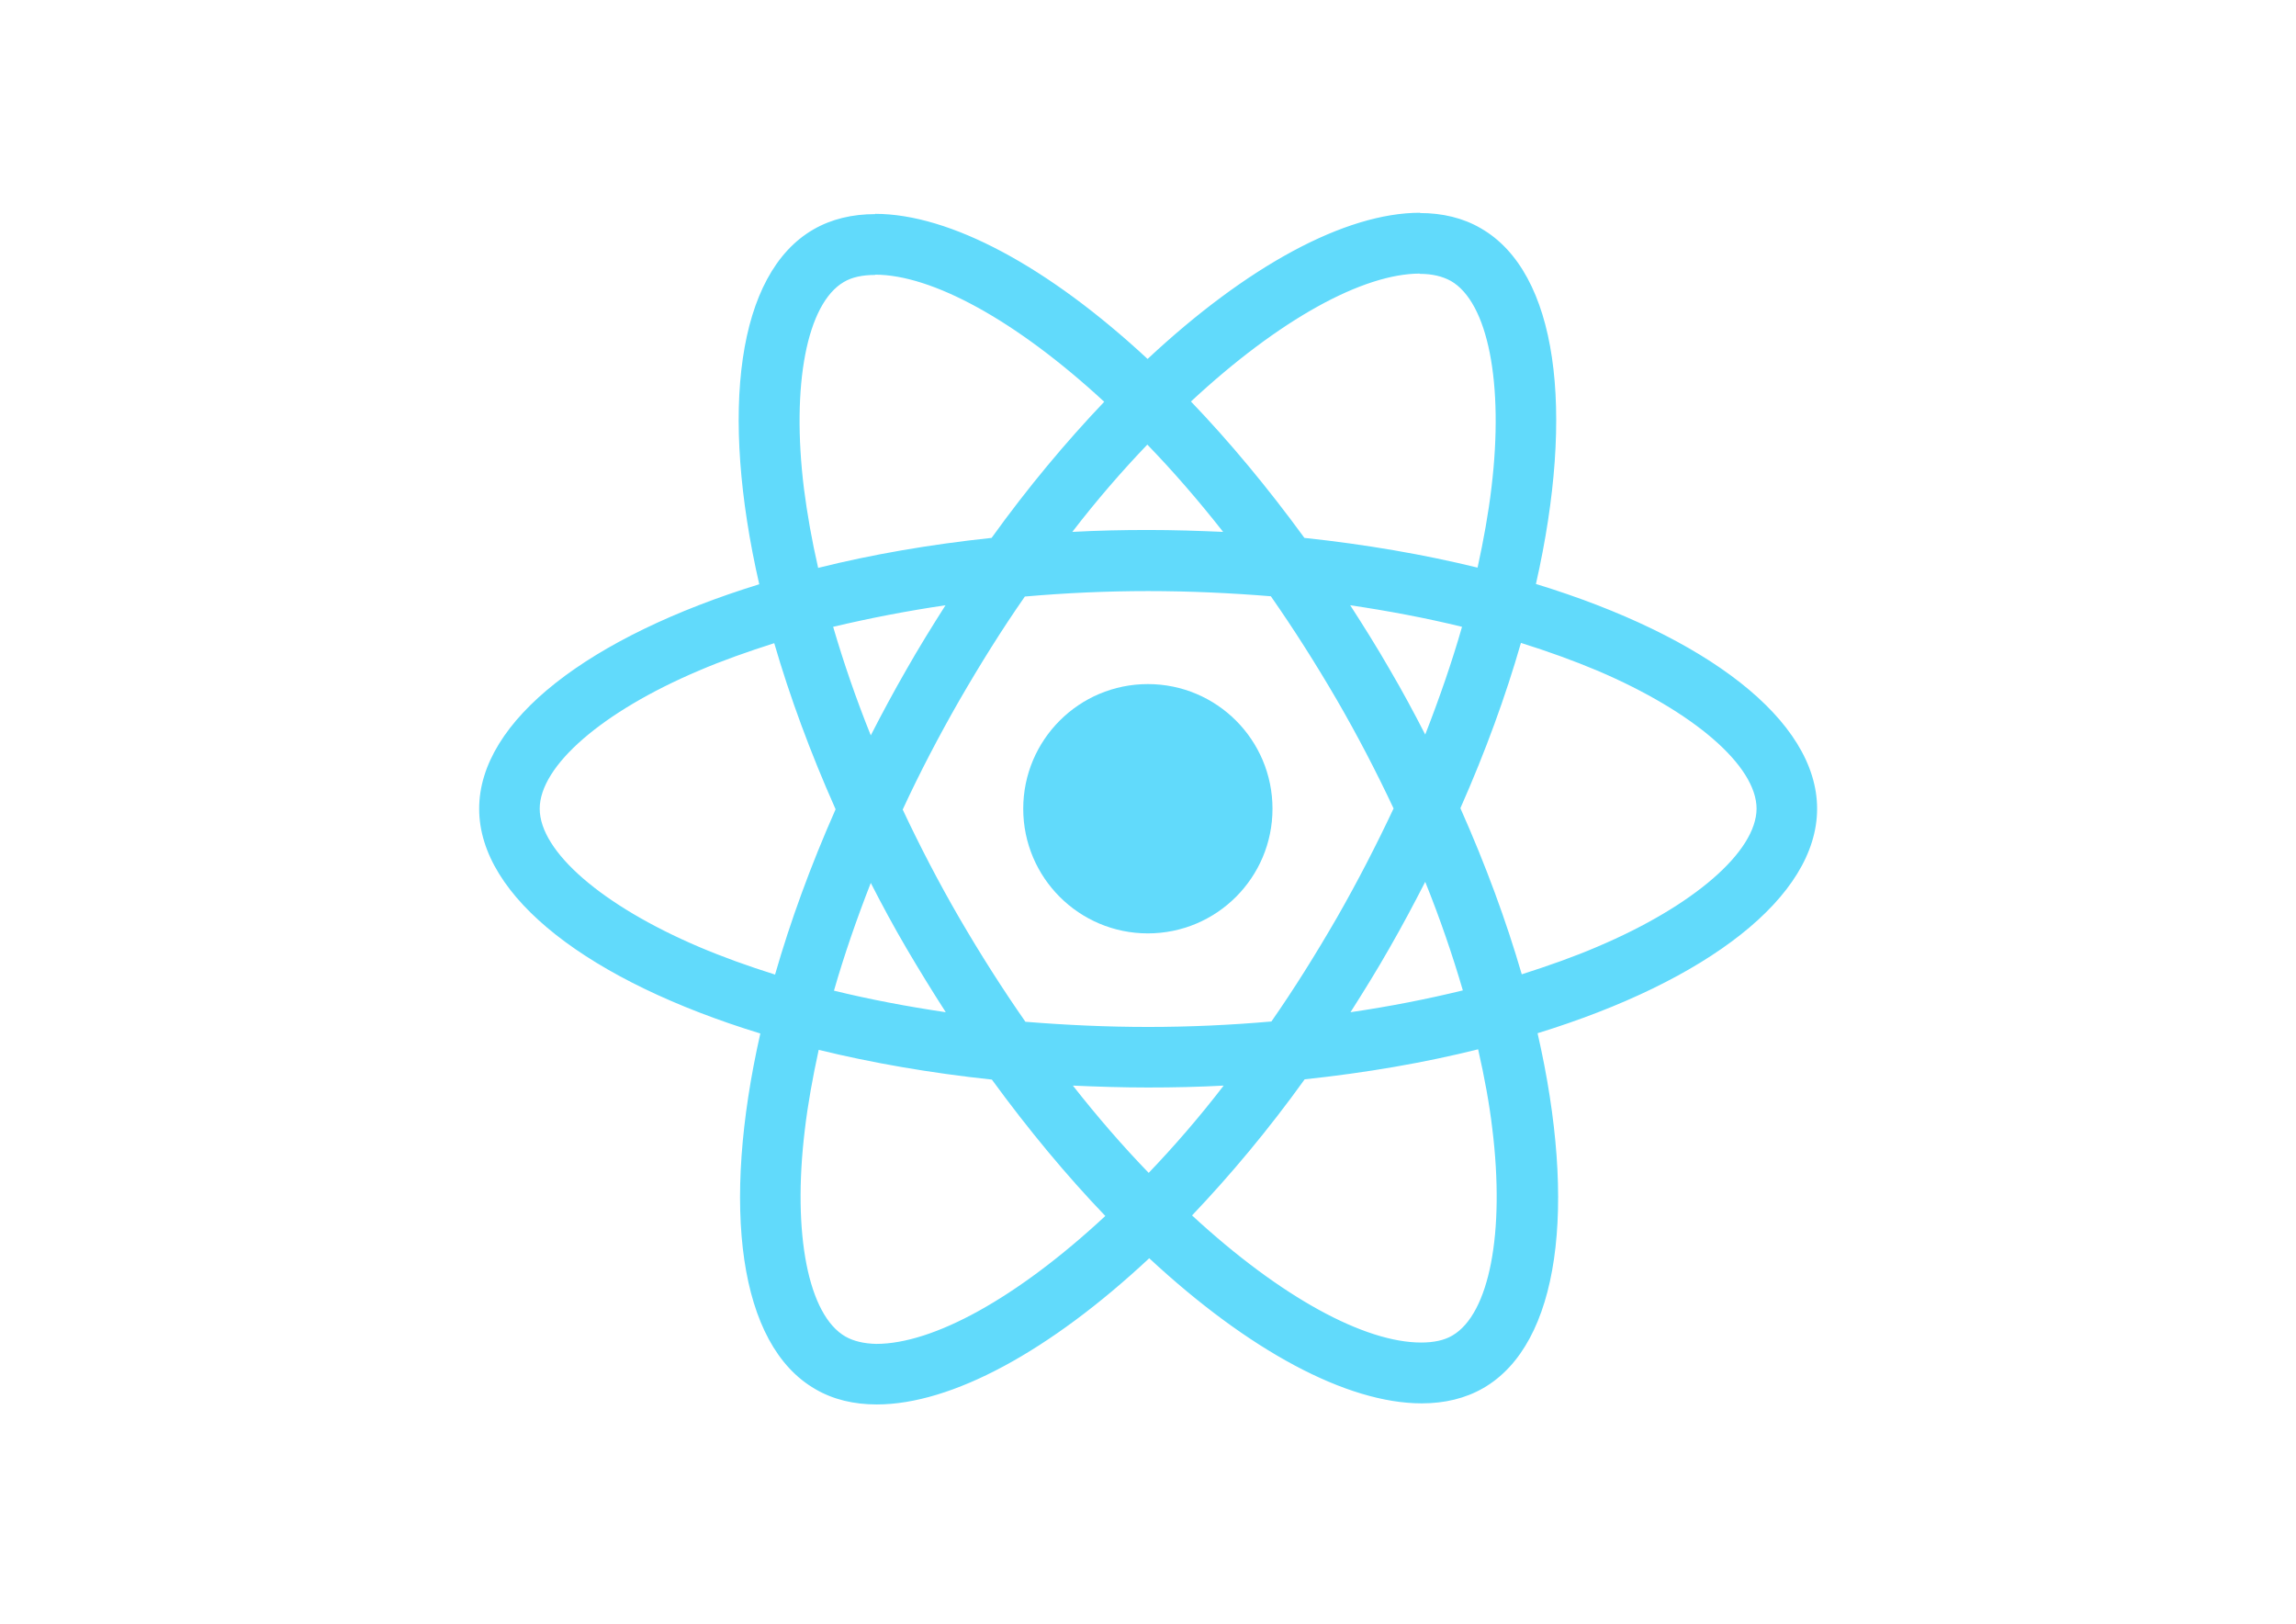
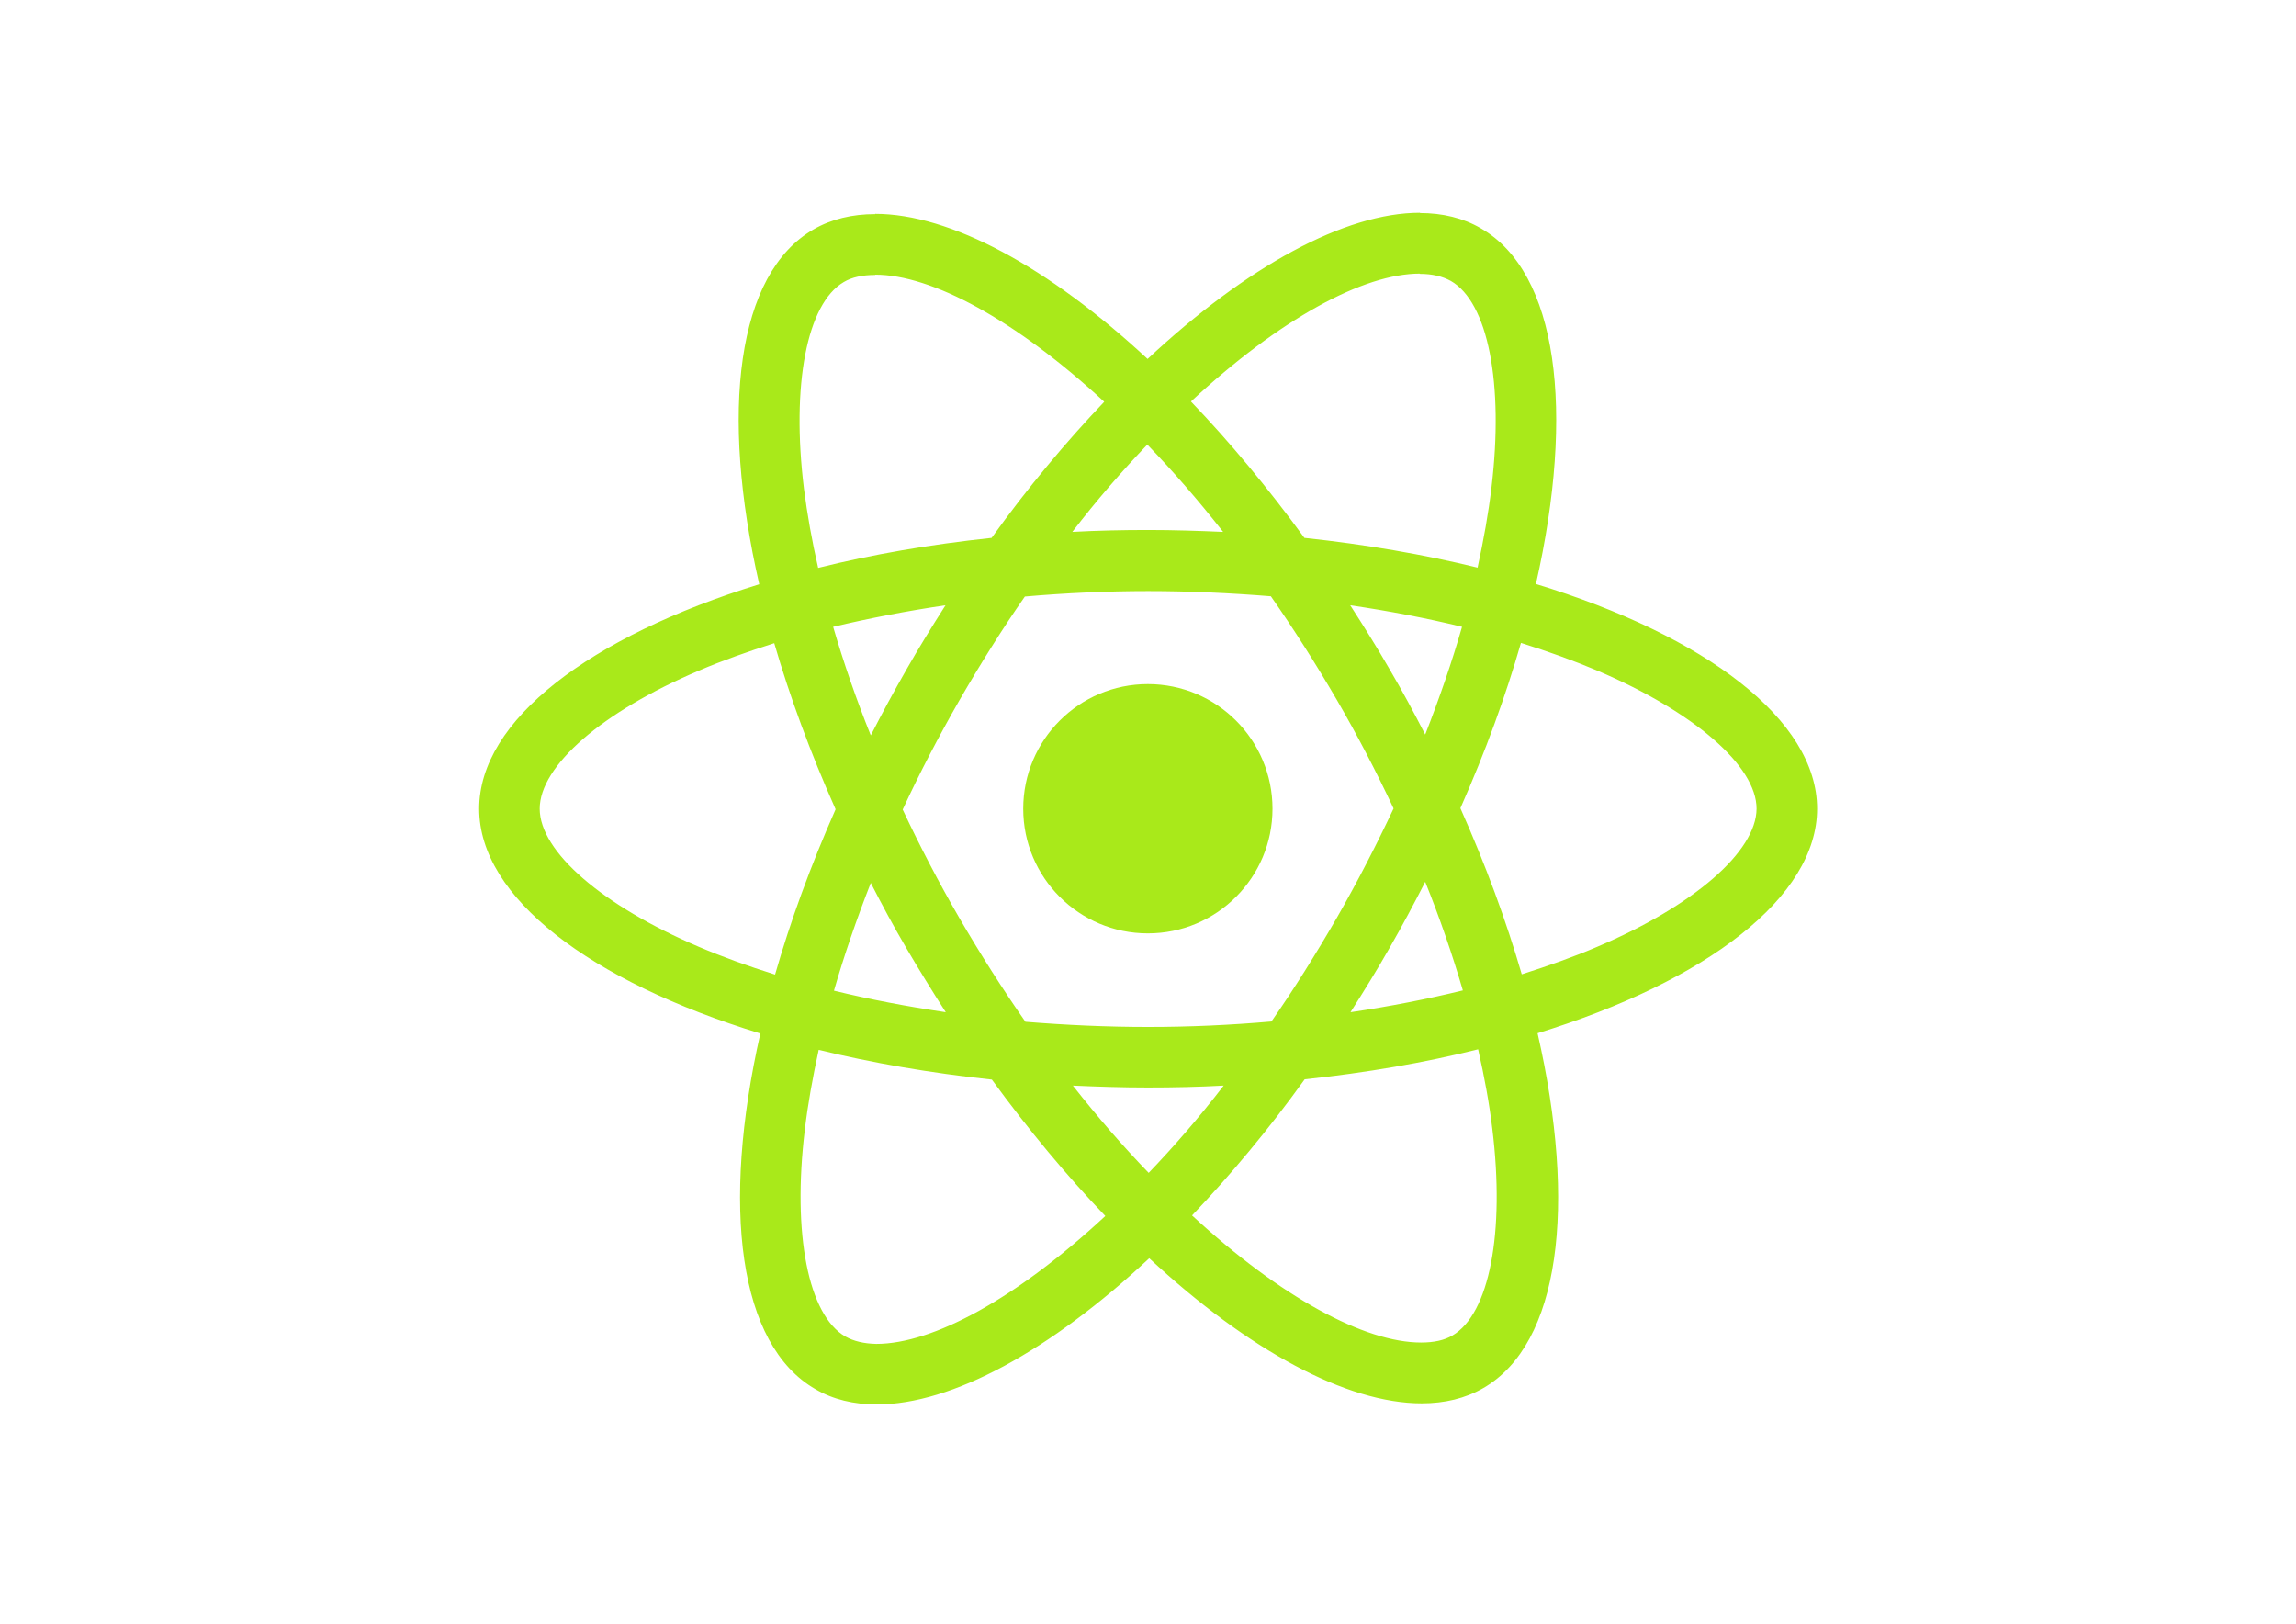
<svg xmlns="http://www.w3.org/2000/svg" viewBox="0 0 841.9 595.3">
-   <g fill="#61DAFB">
+   <g fill="#a9e91a">
    <path d="M666.3 296.5c0-32.5-40.7-63.3-103.1-82.4 14.4-63.6 8-114.2-20.2-130.4-6.5-3.8-14.1-5.6-22.4-5.6v22.3c4.6 0 8.3.9 11.4 2.6 13.6 7.8 19.5 37.5 14.9 75.7-1.1 9.4-2.9 19.3-5.1 29.4-19.6-4.8-41-8.5-63.5-10.9-13.5-18.5-27.5-35.3-41.6-50 32.6-30.3 63.2-46.9 84-46.9V78c-27.5 0-63.5 19.6-99.9 53.6-36.4-33.8-72.4-53.2-99.9-53.2v22.3c20.7 0 51.4 16.5 84 46.6-14 14.7-28 31.4-41.3 49.9-22.6 2.4-44 6.1-63.6 11-2.3-10-4-19.7-5.2-29-4.7-38.2 1.1-67.9 14.6-75.8 3-1.8 6.9-2.6 11.5-2.6V78.5c-8.4 0-16 1.8-22.6 5.6-28.1 16.2-34.4 66.7-19.9 130.1-62.2 19.2-102.7 49.9-102.7 82.3 0 32.5 40.7 63.3 103.1 82.4-14.4 63.6-8 114.2 20.2 130.4 6.5 3.8 14.1 5.6 22.5 5.6 27.5 0 63.5-19.6 99.9-53.6 36.4 33.8 72.4 53.2 99.9 53.2 8.4 0 16-1.8 22.6-5.6 28.1-16.2 34.4-66.7 19.9-130.1 62-19.1 102.5-49.9 102.5-82.3zm-130.2-66.7c-3.7 12.9-8.3 26.2-13.5 39.5-4.1-8-8.4-16-13.1-24-4.6-8-9.5-15.8-14.4-23.4 14.2 2.1 27.9 4.7 41 7.9zm-45.8 106.5c-7.8 13.5-15.8 26.3-24.1 38.2-14.9 1.3-30 2-45.2 2-15.1 0-30.2-.7-45-1.9-8.3-11.9-16.4-24.6-24.2-38-7.6-13.1-14.5-26.4-20.8-39.8 6.2-13.4 13.2-26.8 20.7-39.9 7.8-13.5 15.8-26.3 24.1-38.2 14.9-1.3 30-2 45.2-2 15.1 0 30.2.7 45 1.9 8.3 11.9 16.4 24.6 24.2 38 7.6 13.1 14.5 26.4 20.8 39.8-6.3 13.4-13.2 26.8-20.7 39.9zm32.3-13c5.4 13.4 10 26.8 13.8 39.8-13.1 3.2-26.9 5.9-41.2 8 4.9-7.7 9.8-15.6 14.4-23.7 4.6-8 8.9-16.1 13-24.1zM421.2 430c-9.3-9.6-18.6-20.3-27.8-32 9 .4 18.2.7 27.5.7 9.4 0 18.7-.2 27.8-.7-9 11.7-18.3 22.4-27.5 32zm-74.4-58.9c-14.2-2.1-27.9-4.7-41-7.9 3.7-12.9 8.3-26.2 13.5-39.5 4.1 8 8.4 16 13.1 24 4.7 8 9.5 15.8 14.4 23.4zM420.7 163c9.3 9.6 18.6 20.3 27.8 32-9-.4-18.2-.7-27.5-.7-9.4 0-18.7.2-27.8.7 9-11.7 18.3-22.4 27.5-32zm-74 58.9c-4.9 7.7-9.8 15.6-14.4 23.7-4.6 8-8.9 16-13 24-5.4-13.4-10-26.8-13.8-39.8 13.1-3.1 26.9-5.8 41.2-7.9zm-90.5 125.2c-35.4-15.1-58.3-34.9-58.3-50.6 0-15.7 22.9-35.6 58.3-50.6 8.6-3.7 18-7 27.7-10.1 5.7 19.6 13.2 40 22.5 60.9-9.2 20.8-16.6 41.1-22.2 60.6-9.9-3.1-19.3-6.5-28-10.2zM310 490c-13.6-7.8-19.5-37.5-14.9-75.7 1.1-9.4 2.9-19.3 5.1-29.4 19.6 4.8 41 8.5 63.5 10.9 13.5 18.5 27.5 35.3 41.6 50-32.6 30.3-63.2 46.9-84 46.9-4.5-.1-8.3-1-11.3-2.7zm237.2-76.2c4.7 38.2-1.1 67.9-14.6 75.8-3 1.8-6.9 2.6-11.5 2.6-20.7 0-51.4-16.5-84-46.6 14-14.7 28-31.4 41.3-49.9 22.6-2.4 44-6.1 63.6-11 2.3 10.1 4.1 19.8 5.2 29.1zm38.5-66.7c-8.6 3.7-18 7-27.7 10.1-5.7-19.6-13.2-40-22.5-60.9 9.2-20.8 16.6-41.1 22.2-60.6 9.9 3.1 19.3 6.5 28.1 10.2 35.4 15.1 58.3 34.9 58.3 50.6-.1 15.7-23 35.6-58.4 50.6zM320.8 78.4z" />
    <circle cx="420.9" cy="296.5" r="45.7" />
    <path d="M520.5 78.1z" />
  </g>
</svg>
